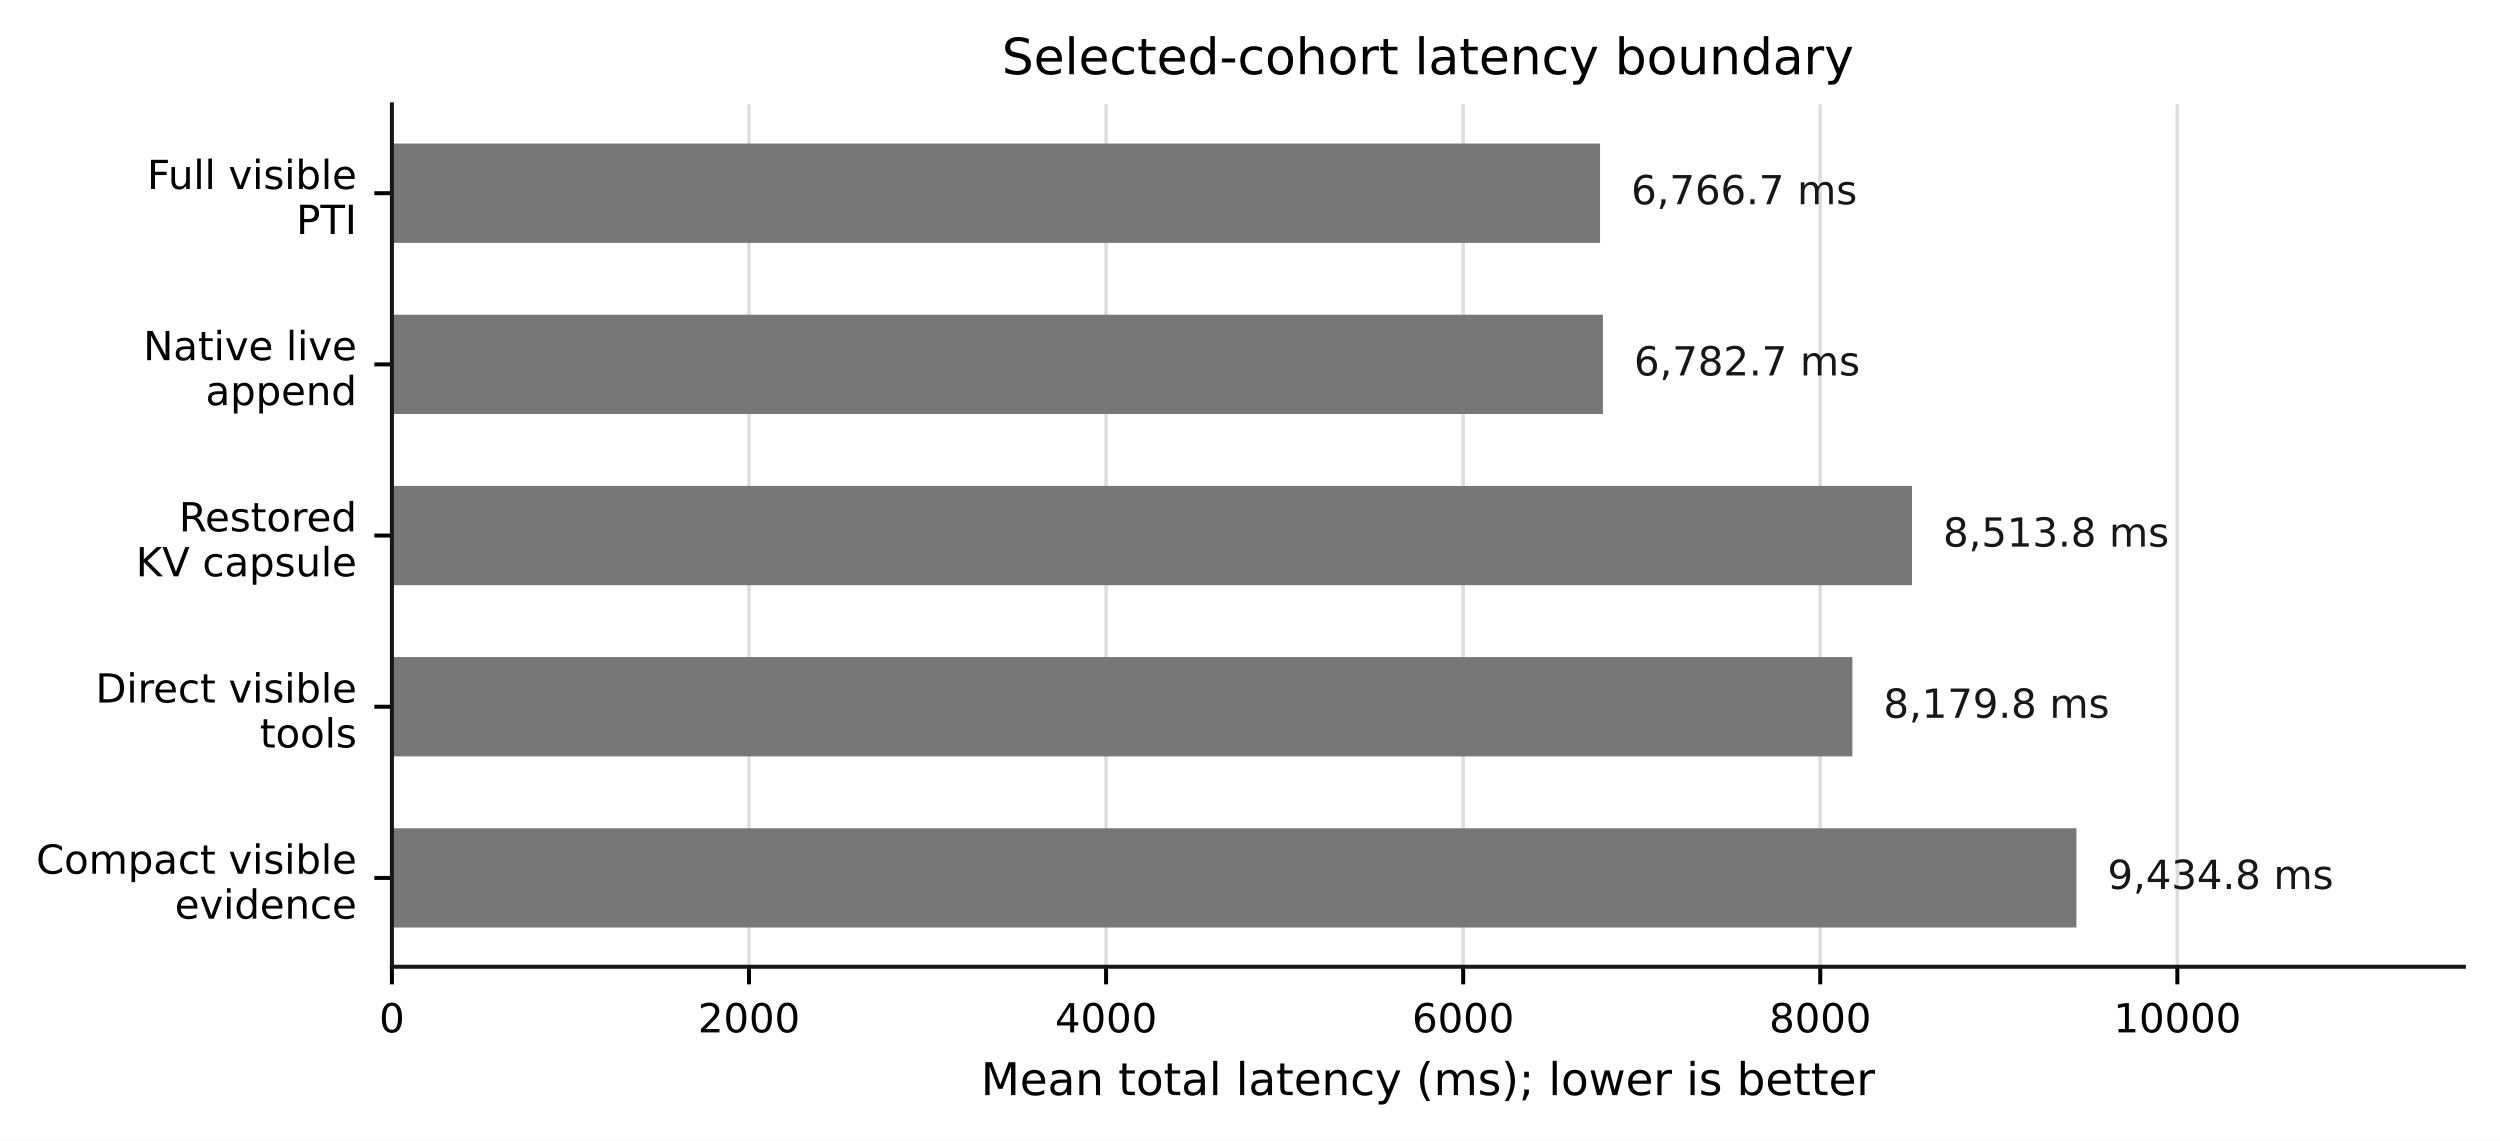
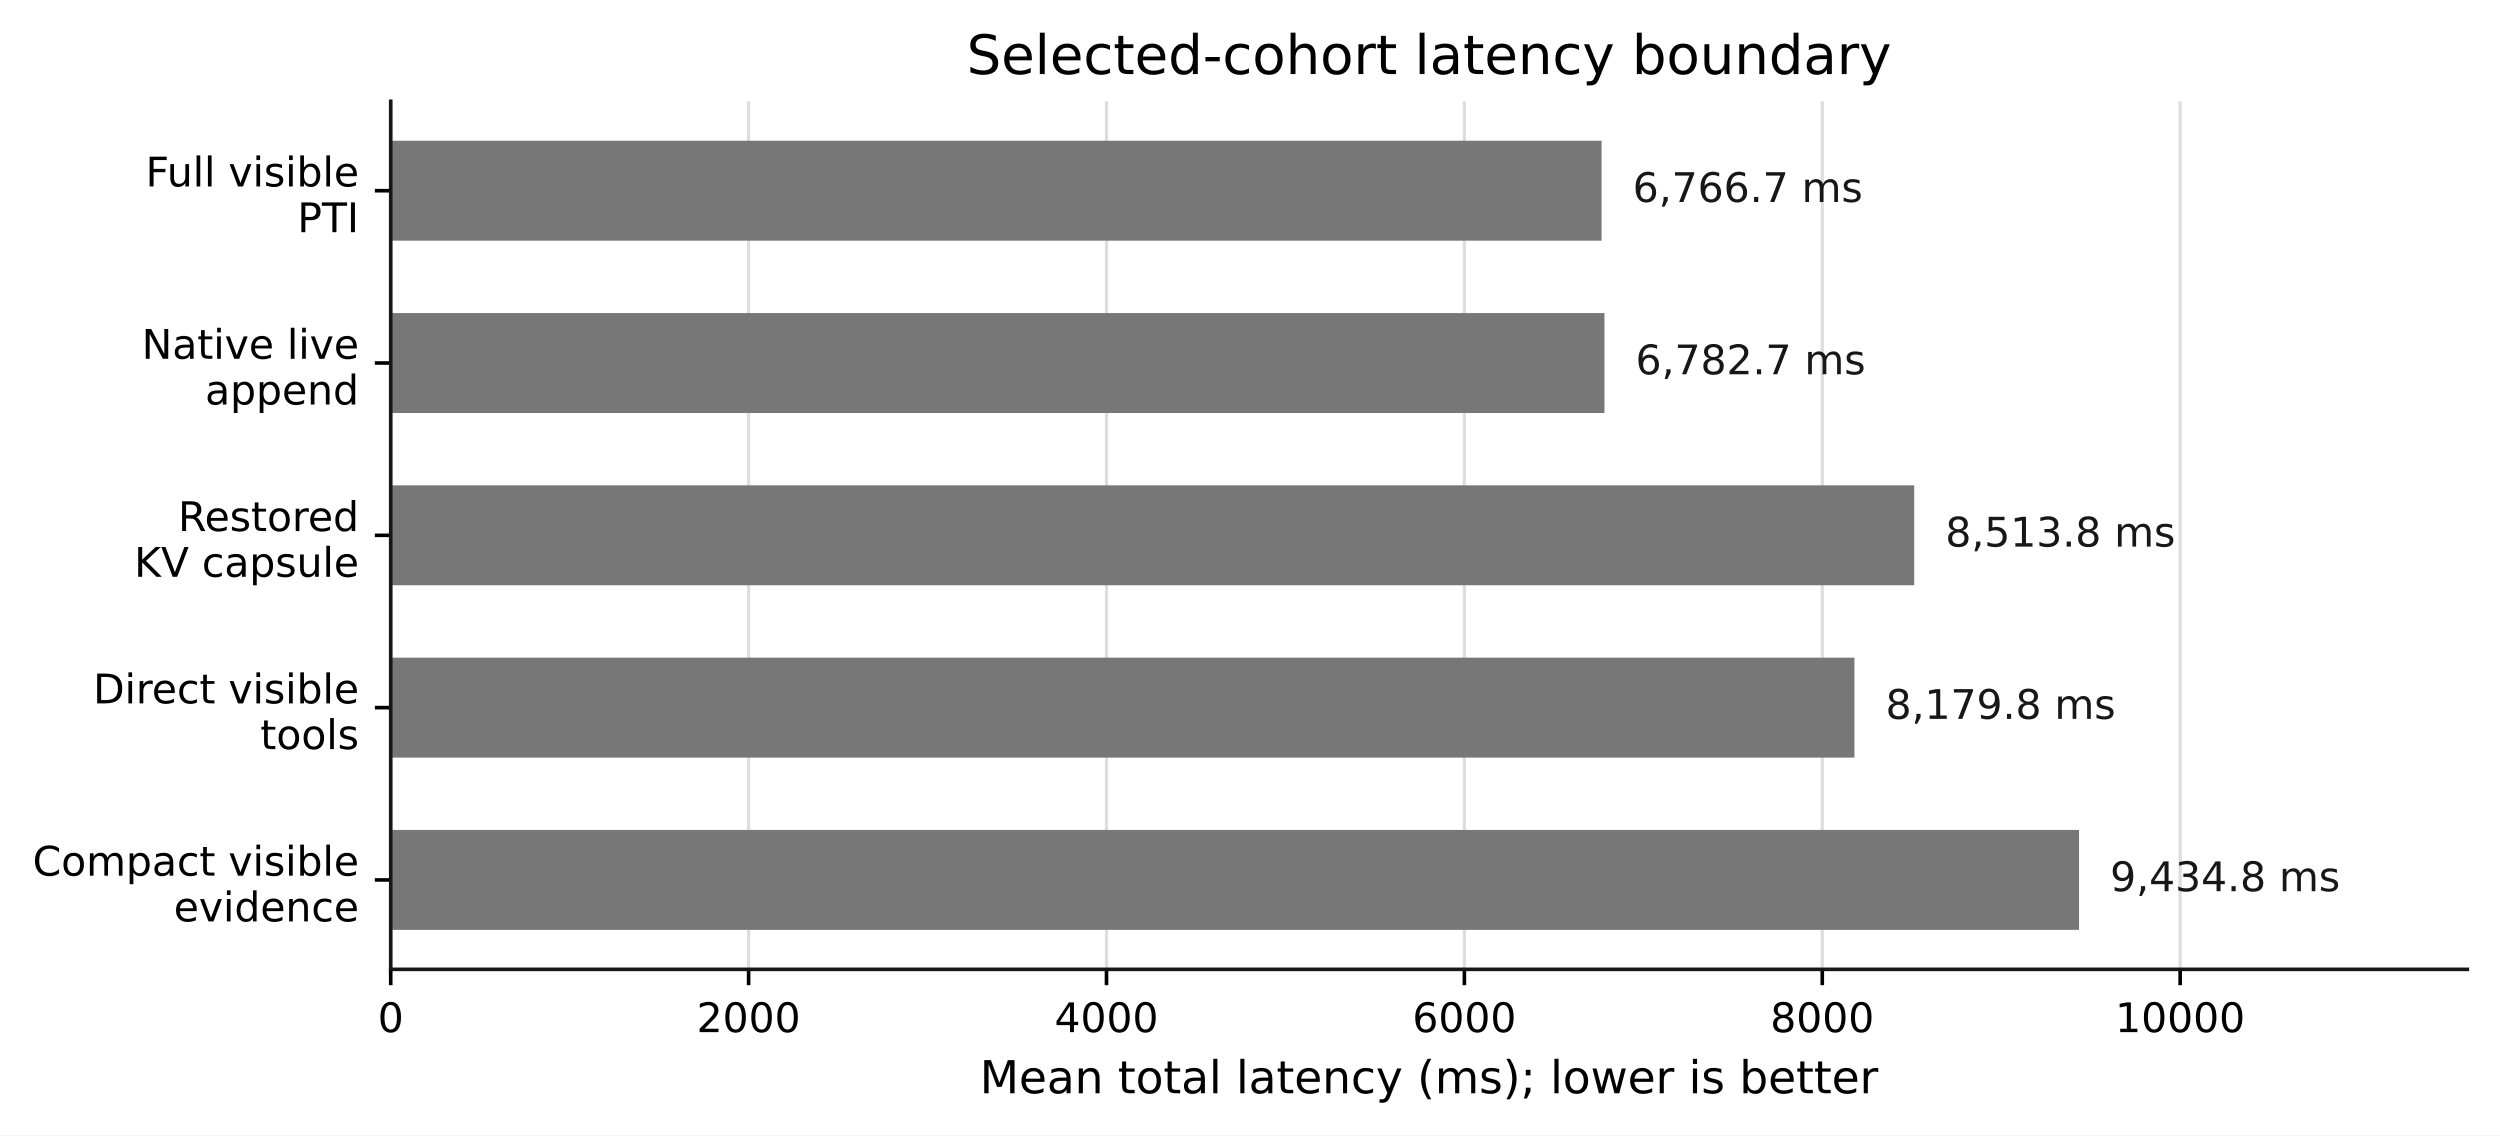
- <svg xmlns="http://www.w3.org/2000/svg" xmlns:xlink="http://www.w3.org/1999/xlink" width="498.224pt" height="227.315pt" viewBox="0 0 498.224 227.315" version="1.1">
+ <svg xmlns="http://www.w3.org/2000/svg" xmlns:xlink="http://www.w3.org/1999/xlink" width="550.852pt" height="250.175pt" viewBox="0 0 550.852 250.175" version="1.1">
  <defs>
    <style type="text/css">*{stroke-linejoin: round; stroke-linecap: butt}</style>
  </defs>
  <g id="figure_1">
    <g id="patch_1">
-       <path d="M 0 227.315  L 498.224 227.315  L 498.224 0  L 0 0  z " style="fill: #ffffff" />
+       <path d="M 0 250.175  L 550.852 250.175  L 550.852 0  L 0 0  z " style="fill: #ffffff" />
    </g>
    <g id="axes_1">
      <g id="patch_2">
-         <path d="M 78.104 192.662  L 491.024 192.662  L 491.024 20.798  L 78.104 20.798  z " style="fill: #ffffff" />
+         <path d="M 86.092 213.586  L 543.652 213.586  L 543.652 22.318  L 86.092 22.318  z " style="fill: #ffffff" />
      </g>
      <g id="matplotlib.axis_1">
        <g id="xtick_1">
          <g id="line2d_1">
-             <path d="M 78.104 192.662  L 78.104 20.798  " clip-path="url(#pc2248a42cb)" style="fill: none; stroke: #dddddd; stroke-width: 0.7; stroke-linecap: square" />
+             <path d="M 86.092 213.586  L 86.092 22.318  " clip-path="url(#p7d9cc17b9c)" style="fill: none; stroke: #dddddd; stroke-width: 0.7; stroke-linecap: square" />
          </g>
          <g id="line2d_2">
            <defs>
-               <path id="mab64d32dd2" d="M 0 0  L 0 3.5  " style="stroke: #000000; stroke-width: 0.8" />
+               <path id="m42fb12c5f3" d="M 0 0  L 0 3.5  " style="stroke: #000000; stroke-width: 0.8" />
            </defs>
            <g>
-               <use xlink:href="#mab64d32dd2" x="78.104" y="192.662" style="stroke: #000000; stroke-width: 0.8" />
+               <use xlink:href="#m42fb12c5f3" x="86.092" y="213.586" style="stroke: #000000; stroke-width: 0.8" />
            </g>
          </g>
          <g id="text_1">
-             <text style="font-size: 8px; font-family: 'DejaVu Sans'; text-anchor: middle" x="78.104" y="205.741" transform="rotate(-0 78.10375 205.7412)">0</text>
+             <text style="font-size: 9px; font-family: 'DejaVu Sans'; text-anchor: middle" x="86.092" y="227.425" transform="rotate(-0 86.09172 227.4247)">0</text>
          </g>
        </g>
        <g id="xtick_2">
          <g id="line2d_3">
-             <path d="M 149.267 192.662  L 149.267 20.798  " clip-path="url(#pc2248a42cb)" style="fill: none; stroke: #dddddd; stroke-width: 0.7; stroke-linecap: square" />
+             <path d="M 164.949 213.586  L 164.949 22.318  " clip-path="url(#p7d9cc17b9c)" style="fill: none; stroke: #dddddd; stroke-width: 0.7; stroke-linecap: square" />
          </g>
          <g id="line2d_4">
            <g>
-               <use xlink:href="#mab64d32dd2" x="149.267" y="192.662" style="stroke: #000000; stroke-width: 0.8" />
+               <use xlink:href="#m42fb12c5f3" x="164.949" y="213.586" style="stroke: #000000; stroke-width: 0.8" />
            </g>
          </g>
          <g id="text_2">
-             <text style="font-size: 8px; font-family: 'DejaVu Sans'; text-anchor: middle" x="149.267" y="205.741" transform="rotate(-0 149.2674 205.7412)">2000</text>
+             <text style="font-size: 9px; font-family: 'DejaVu Sans'; text-anchor: middle" x="164.949" y="227.425" transform="rotate(-0 164.9487 227.4247)">2000</text>
          </g>
        </g>
        <g id="xtick_3">
          <g id="line2d_5">
-             <path d="M 220.431 192.662  L 220.431 20.798  " clip-path="url(#pc2248a42cb)" style="fill: none; stroke: #dddddd; stroke-width: 0.7; stroke-linecap: square" />
+             <path d="M 243.806 213.586  L 243.806 22.318  " clip-path="url(#p7d9cc17b9c)" style="fill: none; stroke: #dddddd; stroke-width: 0.7; stroke-linecap: square" />
          </g>
          <g id="line2d_6">
            <g>
-               <use xlink:href="#mab64d32dd2" x="220.431" y="192.662" style="stroke: #000000; stroke-width: 0.8" />
+               <use xlink:href="#m42fb12c5f3" x="243.806" y="213.586" style="stroke: #000000; stroke-width: 0.8" />
            </g>
          </g>
          <g id="text_3">
-             <text style="font-size: 8px; font-family: 'DejaVu Sans'; text-anchor: middle" x="220.431" y="205.741" transform="rotate(-0 220.431 205.7412)">4000</text>
+             <text style="font-size: 9px; font-family: 'DejaVu Sans'; text-anchor: middle" x="243.806" y="227.425" transform="rotate(-0 243.8057 227.4247)">4000</text>
          </g>
        </g>
        <g id="xtick_4">
          <g id="line2d_7">
-             <path d="M 291.595 192.662  L 291.595 20.798  " clip-path="url(#pc2248a42cb)" style="fill: none; stroke: #dddddd; stroke-width: 0.7; stroke-linecap: square" />
+             <path d="M 322.663 213.586  L 322.663 22.318  " clip-path="url(#p7d9cc17b9c)" style="fill: none; stroke: #dddddd; stroke-width: 0.7; stroke-linecap: square" />
          </g>
          <g id="line2d_8">
            <g>
-               <use xlink:href="#mab64d32dd2" x="291.595" y="192.662" style="stroke: #000000; stroke-width: 0.8" />
+               <use xlink:href="#m42fb12c5f3" x="322.663" y="213.586" style="stroke: #000000; stroke-width: 0.8" />
            </g>
          </g>
          <g id="text_4">
-             <text style="font-size: 8px; font-family: 'DejaVu Sans'; text-anchor: middle" x="291.595" y="205.741" transform="rotate(-0 291.5946 205.7412)">6000</text>
+             <text style="font-size: 9px; font-family: 'DejaVu Sans'; text-anchor: middle" x="322.663" y="227.425" transform="rotate(-0 322.6627 227.4247)">6000</text>
          </g>
        </g>
        <g id="xtick_5">
          <g id="line2d_9">
-             <path d="M 362.758 192.662  L 362.758 20.798  " clip-path="url(#pc2248a42cb)" style="fill: none; stroke: #dddddd; stroke-width: 0.7; stroke-linecap: square" />
+             <path d="M 401.52 213.586  L 401.52 22.318  " clip-path="url(#p7d9cc17b9c)" style="fill: none; stroke: #dddddd; stroke-width: 0.7; stroke-linecap: square" />
          </g>
          <g id="line2d_10">
            <g>
-               <use xlink:href="#mab64d32dd2" x="362.758" y="192.662" style="stroke: #000000; stroke-width: 0.8" />
+               <use xlink:href="#m42fb12c5f3" x="401.52" y="213.586" style="stroke: #000000; stroke-width: 0.8" />
            </g>
          </g>
          <g id="text_5">
-             <text style="font-size: 8px; font-family: 'DejaVu Sans'; text-anchor: middle" x="362.758" y="205.741" transform="rotate(-0 362.7583 205.7412)">8000</text>
+             <text style="font-size: 9px; font-family: 'DejaVu Sans'; text-anchor: middle" x="401.52" y="227.425" transform="rotate(-0 401.5197 227.4247)">8000</text>
          </g>
        </g>
        <g id="xtick_6">
          <g id="line2d_11">
-             <path d="M 433.922 192.662  L 433.922 20.798  " clip-path="url(#pc2248a42cb)" style="fill: none; stroke: #dddddd; stroke-width: 0.7; stroke-linecap: square" />
+             <path d="M 480.377 213.586  L 480.377 22.318  " clip-path="url(#p7d9cc17b9c)" style="fill: none; stroke: #dddddd; stroke-width: 0.7; stroke-linecap: square" />
          </g>
          <g id="line2d_12">
            <g>
-               <use xlink:href="#mab64d32dd2" x="433.922" y="192.662" style="stroke: #000000; stroke-width: 0.8" />
+               <use xlink:href="#m42fb12c5f3" x="480.377" y="213.586" style="stroke: #000000; stroke-width: 0.8" />
            </g>
          </g>
          <g id="text_6">
-             <text style="font-size: 8px; font-family: 'DejaVu Sans'; text-anchor: middle" x="433.922" y="205.741" transform="rotate(-0 433.9219 205.7412)">10000</text>
+             <text style="font-size: 9px; font-family: 'DejaVu Sans'; text-anchor: middle" x="480.377" y="227.425" transform="rotate(-0 480.3767 227.4247)">10000</text>
          </g>
        </g>
        <g id="text_7">
-           <text style="font-size: 9px; font-family: 'DejaVu Sans'; text-anchor: middle" x="284.564" y="218.244" transform="rotate(-0 284.5638 218.2435)">Mean total latency (ms); lower is better</text>
+           <text style="font-size: 10px; font-family: 'DejaVu Sans'; text-anchor: middle" x="314.872" y="240.895" transform="rotate(-0 314.8717 240.8949)">Mean total latency (ms); lower is better</text>
        </g>
      </g>
      <g id="matplotlib.axis_2">
        <g id="ytick_1">
          <g id="line2d_13">
            <defs>
-               <path id="m2e0b433b0e" d="M 0 0  L -3.5 0  " style="stroke: #000000; stroke-width: 0.8" />
+               <path id="me3b6cb9ae8" d="M 0 0  L -3.5 0  " style="stroke: #000000; stroke-width: 0.8" />
            </defs>
            <g>
-               <use xlink:href="#m2e0b433b0e" x="78.104" y="38.503" style="stroke: #000000; stroke-width: 0.8" />
+               <use xlink:href="#me3b6cb9ae8" x="86.092" y="42.022" style="stroke: #000000; stroke-width: 0.8" />
            </g>
          </g>
          <g id="text_8">
-             <text style="font-size: 8px; font-family: 'DejaVu Sans'" transform="translate(29.31375 37.67149)">Full visible</text>
-             <text style="font-size: 8px; font-family: 'DejaVu Sans'" transform="translate(59.03375 46.62974)">PTI</text>
+             <text style="font-size: 9px; font-family: 'DejaVu Sans'" transform="translate(32.07797 41.08613)">Full visible</text>
+             <text style="font-size: 9px; font-family: 'DejaVu Sans'" transform="translate(65.51297 51.16417)">PTI</text>
          </g>
        </g>
        <g id="ytick_2">
          <g id="line2d_14">
            <g>
-               <use xlink:href="#m2e0b433b0e" x="78.104" y="72.617" style="stroke: #000000; stroke-width: 0.8" />
+               <use xlink:href="#me3b6cb9ae8" x="86.092" y="79.987" style="stroke: #000000; stroke-width: 0.8" />
            </g>
          </g>
          <g id="text_9">
-             <text style="font-size: 8px; font-family: 'DejaVu Sans'" transform="translate(28.555 71.78503)">Native live</text>
-             <text style="font-size: 8px; font-family: 'DejaVu Sans'" transform="translate(40.9725 80.74327)">append</text>
+             <text style="font-size: 9px; font-family: 'DejaVu Sans'" transform="translate(31.22437 79.0512)">Native live</text>
+             <text style="font-size: 9px; font-family: 'DejaVu Sans'" transform="translate(45.19406 89.12923)">append</text>
          </g>
        </g>
        <g id="ytick_3">
          <g id="line2d_15">
            <g>
-               <use xlink:href="#m2e0b433b0e" x="78.104" y="106.73" style="stroke: #000000; stroke-width: 0.8" />
+               <use xlink:href="#me3b6cb9ae8" x="86.092" y="117.952" style="stroke: #000000; stroke-width: 0.8" />
            </g>
          </g>
          <g id="text_10">
-             <text style="font-size: 8px; font-family: 'DejaVu Sans'" transform="translate(35.67375 105.8986)">Restored</text>
-             <text style="font-size: 8px; font-family: 'DejaVu Sans'" transform="translate(27.08 114.8568)">KV capsule</text>
+             <text style="font-size: 9px; font-family: 'DejaVu Sans'" transform="translate(39.23297 117.0163)">Restored</text>
+             <text style="font-size: 9px; font-family: 'DejaVu Sans'" transform="translate(29.565 127.0943)">KV capsule</text>
          </g>
        </g>
        <g id="ytick_4">
          <g id="line2d_16">
            <g>
-               <use xlink:href="#m2e0b433b0e" x="78.104" y="140.844" style="stroke: #000000; stroke-width: 0.8" />
+               <use xlink:href="#me3b6cb9ae8" x="86.092" y="155.917" style="stroke: #000000; stroke-width: 0.8" />
            </g>
          </g>
          <g id="text_11">
-             <text style="font-size: 8px; font-family: 'DejaVu Sans'" transform="translate(19.04125 140.0121)">Direct visible</text>
-             <text style="font-size: 8px; font-family: 'DejaVu Sans'" transform="translate(51.7875 148.9703)">tools</text>
+             <text style="font-size: 9px; font-family: 'DejaVu Sans'" transform="translate(20.52141 154.9813)">Direct visible</text>
+             <text style="font-size: 9px; font-family: 'DejaVu Sans'" transform="translate(57.36094 165.0594)">tools</text>
          </g>
        </g>
        <g id="ytick_5">
          <g id="line2d_17">
            <g>
-               <use xlink:href="#m2e0b433b0e" x="78.104" y="174.958" style="stroke: #000000; stroke-width: 0.8" />
+               <use xlink:href="#me3b6cb9ae8" x="86.092" y="193.882" style="stroke: #000000; stroke-width: 0.8" />
            </g>
          </g>
          <g id="text_12">
-             <text style="font-size: 8px; font-family: 'DejaVu Sans'" transform="translate(7.2 174.1256)">Compact visible</text>
-             <text style="font-size: 8px; font-family: 'DejaVu Sans'" transform="translate(34.83125 183.0839)">evidence</text>
+             <text style="font-size: 9px; font-family: 'DejaVu Sans'" transform="translate(7.2 192.9464)">Compact visible</text>
+             <text style="font-size: 9px; font-family: 'DejaVu Sans'" transform="translate(38.28516 203.0244)">evidence</text>
          </g>
        </g>
      </g>
      <g id="patch_3">
-         <path d="M 78.104 28.61  L 318.875 28.61  L 318.875 48.396  L 78.104 48.396  z " clip-path="url(#pc2248a42cb)" style="fill: #777777" />
+         <path d="M 86.092 31.012  L 352.893 31.012  L 352.893 53.032  L 86.092 53.032  z " clip-path="url(#p7d9cc17b9c)" style="fill: #777777" />
      </g>
      <g id="patch_4">
-         <path d="M 78.104 62.724  L 319.445 62.724  L 319.445 82.51  L 78.104 82.51  z " clip-path="url(#pc2248a42cb)" style="fill: #777777" />
+         <path d="M 86.092 68.977  L 353.523 68.977  L 353.523 90.997  L 86.092 90.997  z " clip-path="url(#p7d9cc17b9c)" style="fill: #777777" />
      </g>
      <g id="patch_5">
-         <path d="M 78.104 96.838  L 381.04 96.838  L 381.04 116.623  L 78.104 116.623  z " clip-path="url(#pc2248a42cb)" style="fill: #777777" />
+         <path d="M 86.092 106.942  L 421.778 106.942  L 421.778 128.962  L 86.092 128.962  z " clip-path="url(#p7d9cc17b9c)" style="fill: #777777" />
      </g>
      <g id="patch_6">
-         <path d="M 78.104 130.951  L 369.156 130.951  L 369.156 150.737  L 78.104 150.737  z " clip-path="url(#pc2248a42cb)" style="fill: #777777" />
+         <path d="M 86.092 144.907  L 408.609 144.907  L 408.609 166.927  L 86.092 166.927  z " clip-path="url(#p7d9cc17b9c)" style="fill: #777777" />
      </g>
      <g id="patch_7">
-         <path d="M 78.104 165.065  L 413.811 165.065  L 413.811 184.85  L 78.104 184.85  z " clip-path="url(#pc2248a42cb)" style="fill: #777777" />
+         <path d="M 86.092 182.872  L 458.092 182.872  L 458.092 204.892  L 86.092 204.892  z " clip-path="url(#p7d9cc17b9c)" style="fill: #777777" />
      </g>
      <g id="patch_8">
-         <path d="M 78.104 192.662  L 78.104 20.798  " style="fill: none; stroke: #171717; stroke-width: 0.8; stroke-linejoin: miter; stroke-linecap: square" />
+         <path d="M 86.092 213.586  L 86.092 22.318  " style="fill: none; stroke: #171717; stroke-width: 0.8; stroke-linejoin: miter; stroke-linecap: square" />
      </g>
      <g id="patch_9">
-         <path d="M 78.104 192.662  L 491.024 192.662  " style="fill: none; stroke: #171717; stroke-width: 0.8; stroke-linejoin: miter; stroke-linecap: square" />
+         <path d="M 86.092 213.586  L 543.652 213.586  " style="fill: none; stroke: #171717; stroke-width: 0.8; stroke-linejoin: miter; stroke-linecap: square" />
      </g>
      <g id="text_13">
-         <text style="font-size: 8px; font-family: 'DejaVu Sans'; text-anchor: start; fill: #171717" x="325.069" y="40.711" transform="rotate(-0 325.069 40.71086)">6,766.7 ms</text>
+         <text style="font-size: 9px; font-family: 'DejaVu Sans'; text-anchor: start; fill: #171717" x="359.756" y="44.505" transform="rotate(-0 359.7559 44.50543)">6,766.7 ms</text>
      </g>
      <g id="text_14">
-         <text style="font-size: 8px; font-family: 'DejaVu Sans'; text-anchor: start; fill: #171717" x="325.638" y="74.824" transform="rotate(-0 325.6383 74.8244)">6,782.7 ms</text>
+         <text style="font-size: 9px; font-family: 'DejaVu Sans'; text-anchor: start; fill: #171717" x="360.387" y="82.47" transform="rotate(-0 360.3868 82.4705)">6,782.7 ms</text>
      </g>
      <g id="text_15">
-         <text style="font-size: 8px; font-family: 'DejaVu Sans'; text-anchor: start; fill: #171717" x="387.234" y="108.938" transform="rotate(-0 387.234 108.9379)">8,513.8 ms</text>
+         <text style="font-size: 9px; font-family: 'DejaVu Sans'; text-anchor: start; fill: #171717" x="428.641" y="120.436" transform="rotate(-0 428.6415 120.4356)">8,513.8 ms</text>
      </g>
      <g id="text_16">
-         <text style="font-size: 8px; font-family: 'DejaVu Sans'; text-anchor: start; fill: #171717" x="375.35" y="143.051" transform="rotate(-0 375.3497 143.0515)">8,179.8 ms</text>
+         <text style="font-size: 9px; font-family: 'DejaVu Sans'; text-anchor: start; fill: #171717" x="415.472" y="158.401" transform="rotate(-0 415.4724 158.4006)">8,179.8 ms</text>
      </g>
      <g id="text_17">
-         <text style="font-size: 8px; font-family: 'DejaVu Sans'; text-anchor: start; fill: #171717" x="420.005" y="177.165" transform="rotate(-0 420.0049 177.165)">9,434.8 ms</text>
+         <text style="font-size: 9px; font-family: 'DejaVu Sans'; text-anchor: start; fill: #171717" x="464.955" y="196.366" transform="rotate(-0 464.9551 196.3657)">9,434.8 ms</text>
      </g>
      <g id="text_18">
-         <text style="font-size: 10px; font-family: 'DejaVu Sans'; text-anchor: middle" x="284.564" y="14.798" transform="rotate(-0 284.5638 14.79844)">Selected-cohort latency boundary</text>
+         <text style="font-size: 12px; font-family: 'DejaVu Sans'; text-anchor: middle" x="314.872" y="16.318" transform="rotate(-0 314.8717 16.31812)">Selected-cohort latency boundary</text>
      </g>
    </g>
  </g>
  <defs>
-     <clipPath id="pc2248a42cb">
-       <rect x="78.104" y="20.798" width="412.92" height="171.864" />
+     <clipPath id="p7d9cc17b9c">
+       <rect x="86.092" y="22.318" width="457.56" height="191.268" />
    </clipPath>
  </defs>
</svg>
